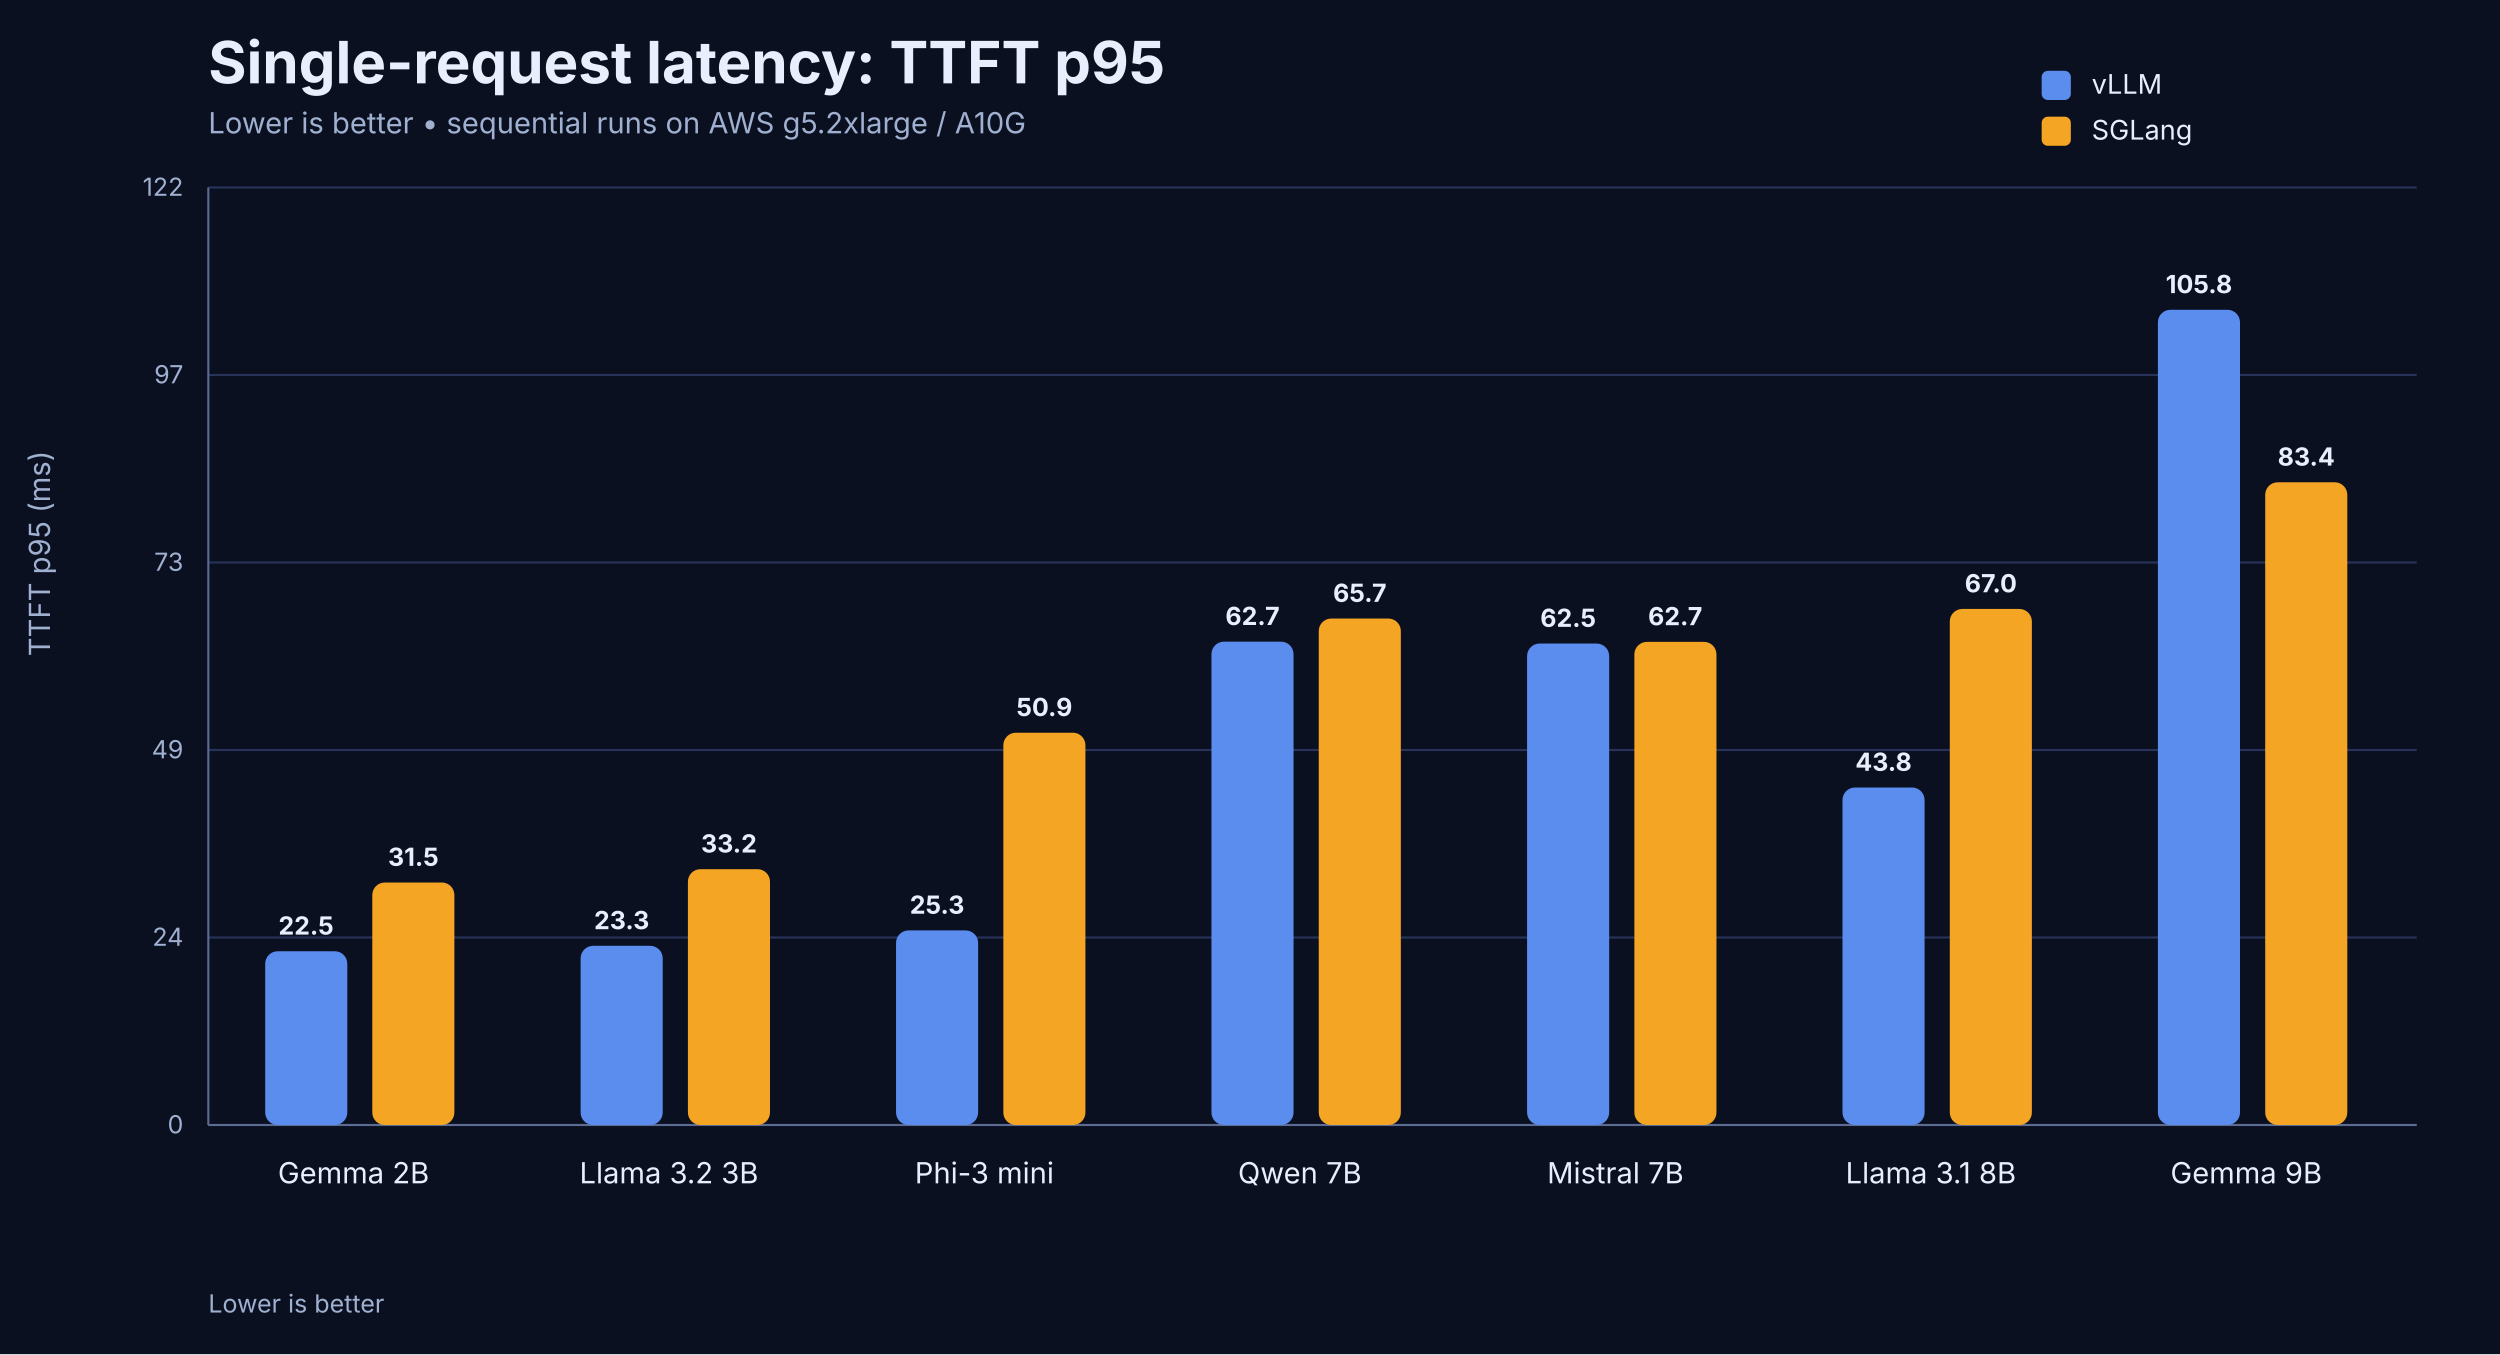
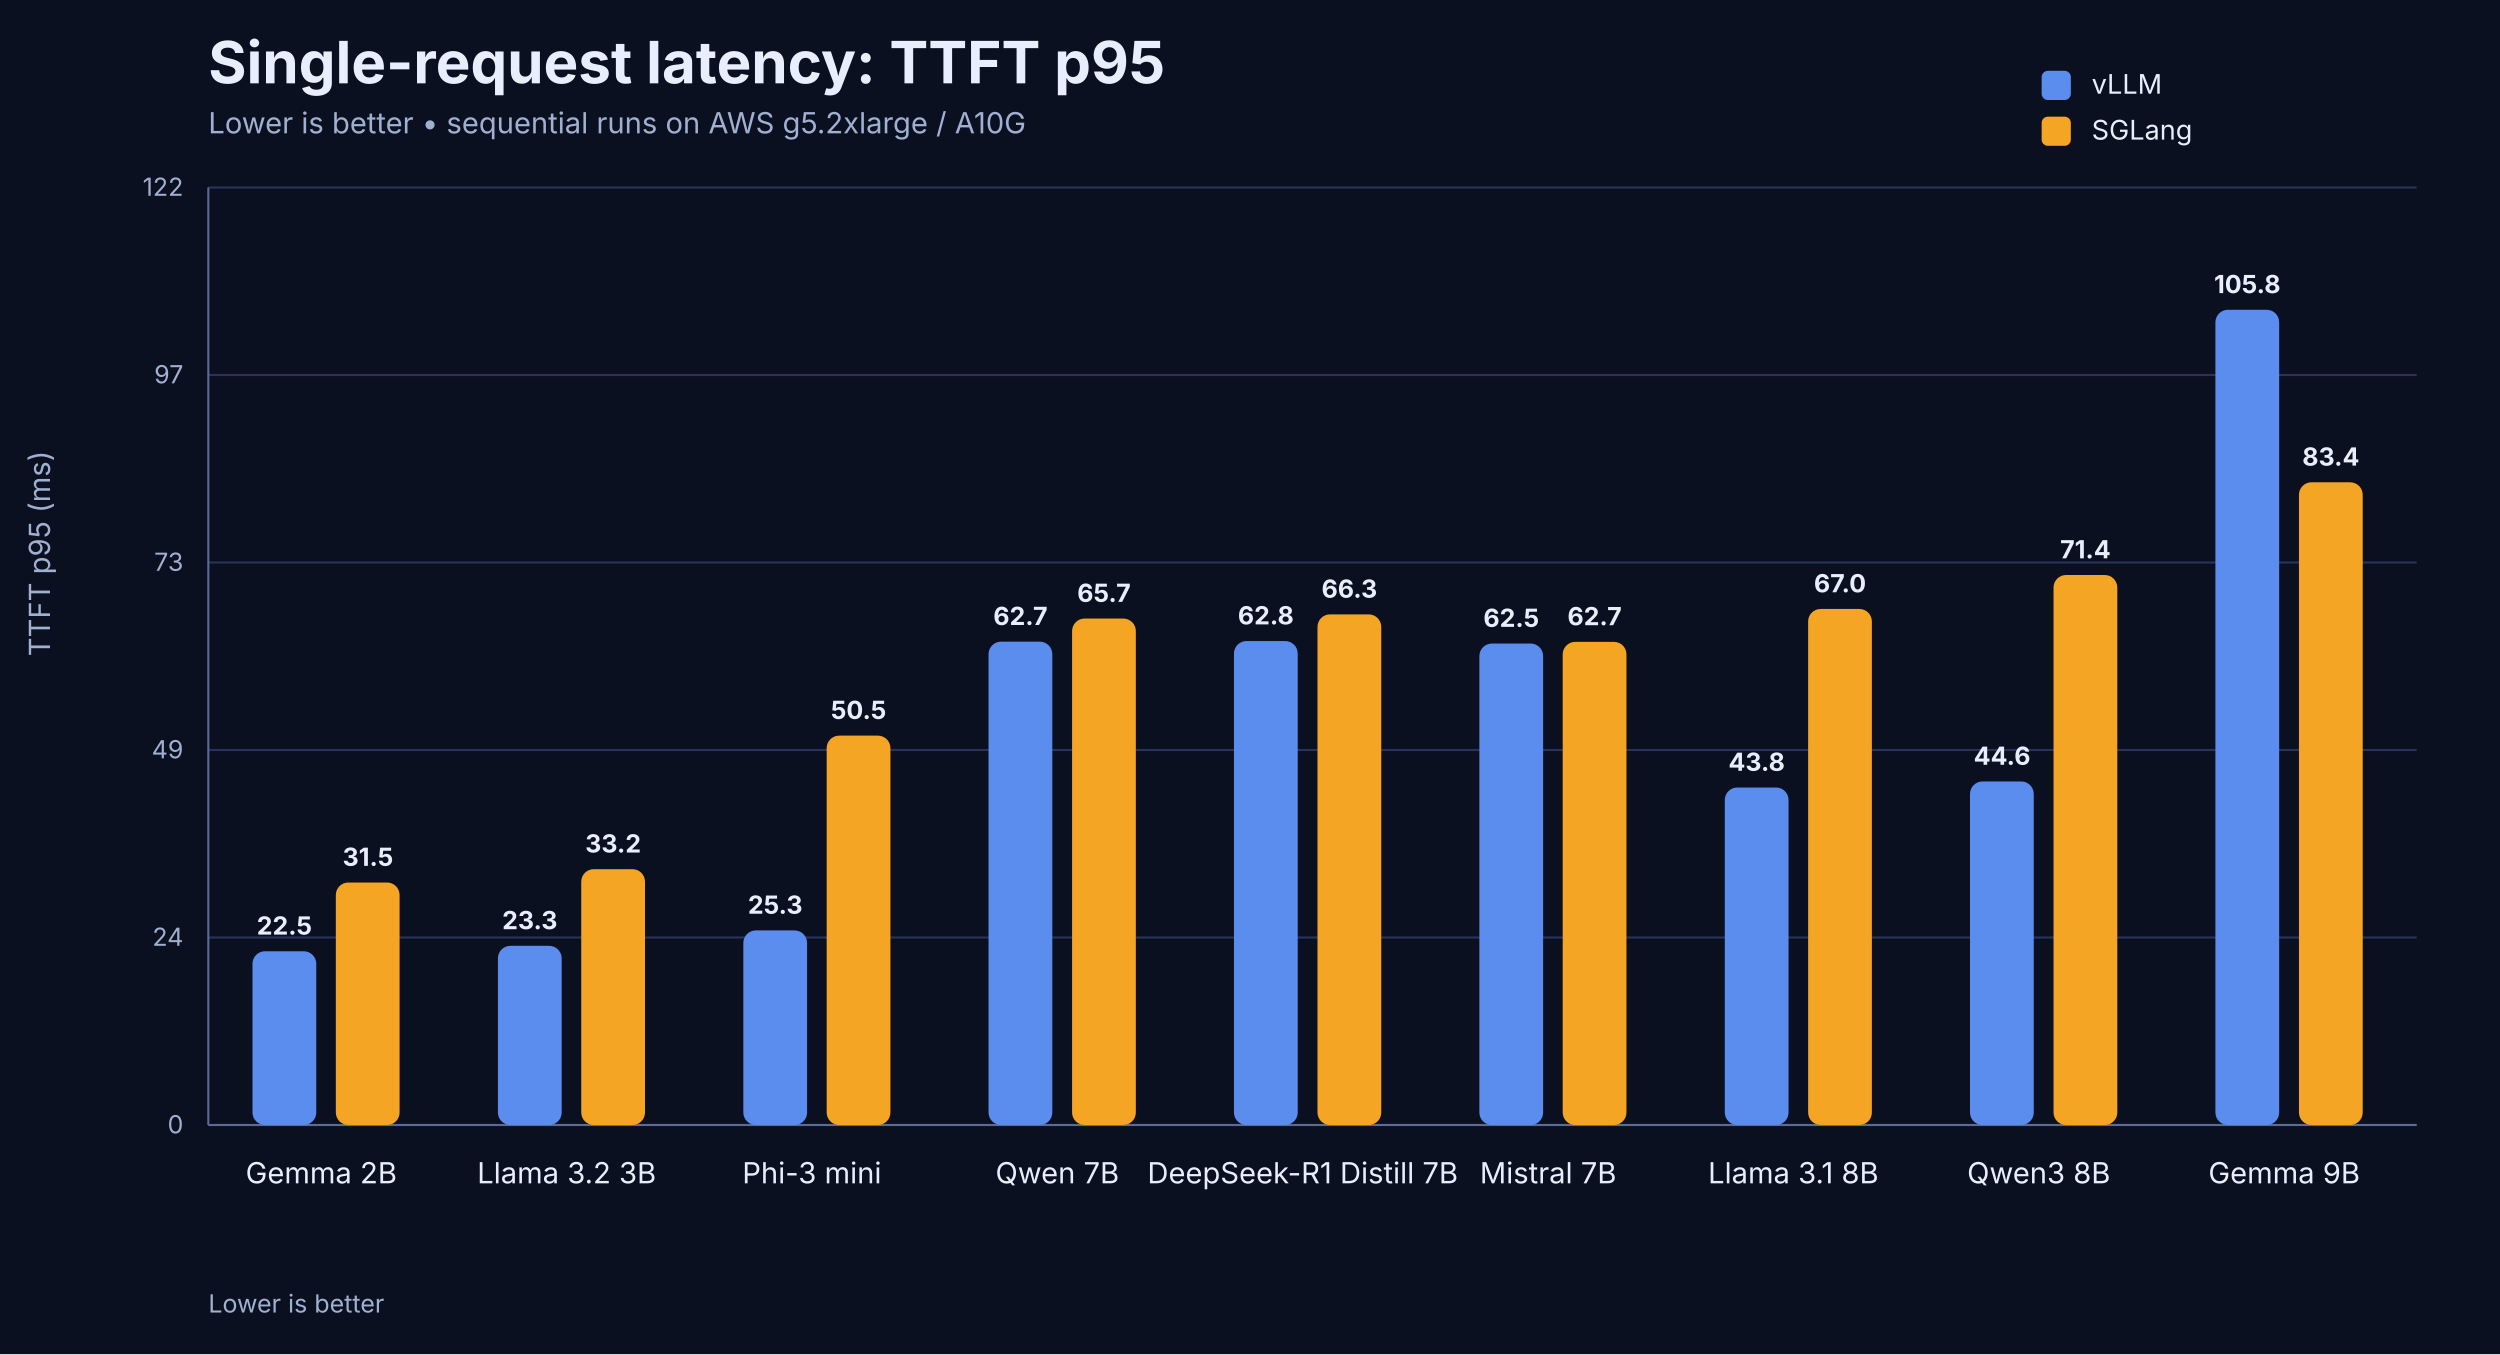
<svg xmlns="http://www.w3.org/2000/svg" width="1200" height="650" viewBox="0 0 1200 650">
  <style>text{font-family:system-ui,-apple-system,sans-serif;fill:#e8eefc}.muted{fill:#9fb0d0}.small{font-size:12px}.label{font-size:14px}.title{font-size:28px;font-weight:700}.subtitle{font-size:14px}.axis{stroke:#5c6b91;stroke-width:1}.grid{stroke:#27335a;stroke-width:1}.value{font-size:12px;font-weight:700}.legend{font-size:13px}</style>
  <rect width="1200" height="650" fill="#0b1020" />
  <text x="100" y="40" class="title">Single-request latency: TTFT p95</text>
  <text x="100" y="64" class="subtitle muted">Lower is better • sequential runs on AWS g5.2xlarge / A10G</text>
  <line x1="100" y1="540.0" x2="1160" y2="540.0" class="grid" />
  <text x="88" y="544.0" text-anchor="end" class="small muted">0</text>
  <line x1="100" y1="450.0" x2="1160" y2="450.0" class="grid" />
  <text x="88" y="454.0" text-anchor="end" class="small muted">24</text>
  <line x1="100" y1="360.0" x2="1160" y2="360.0" class="grid" />
  <text x="88" y="364.0" text-anchor="end" class="small muted">49</text>
  <line x1="100" y1="270.0" x2="1160" y2="270.0" class="grid" />
  <text x="88" y="274.0" text-anchor="end" class="small muted">73</text>
  <line x1="100" y1="180.0" x2="1160" y2="180.0" class="grid" />
  <text x="88" y="184.0" text-anchor="end" class="small muted">97</text>
  <line x1="100" y1="90.0" x2="1160" y2="90.0" class="grid" />
  <text x="88" y="94.0" text-anchor="end" class="small muted">122</text>
  <line x1="100" y1="90" x2="100" y2="540" class="axis" />
  <line x1="100" y1="540" x2="1160" y2="540" class="axis" />
-   <rect x="127.3" y="456.6" width="39.4" height="83.4" rx="6" fill="#5B8DEF" />
-   <text x="146.9" y="448.6" text-anchor="middle" class="value">22.5</text>
-   <rect x="178.7" y="423.6" width="39.4" height="116.4" rx="6" fill="#F5A524" />
-   <text x="198.4" y="415.6" text-anchor="middle" class="value">31.5</text>
-   <text x="169.7" y="568" text-anchor="middle" class="label">Gemma 2B</text>
-   <rect x="278.7" y="454.0" width="39.4" height="86.0" rx="6" fill="#5B8DEF" />
-   <text x="298.4" y="446.0" text-anchor="middle" class="value">23.3</text>
-   <rect x="330.2" y="417.2" width="39.4" height="122.8" rx="6" fill="#F5A524" />
-   <text x="349.9" y="409.2" text-anchor="middle" class="value">33.2</text>
-   <text x="321.1" y="568" text-anchor="middle" class="label">Llama 3.2 3B</text>
-   <rect x="430.1" y="446.6" width="39.4" height="93.4" rx="6" fill="#5B8DEF" />
-   <text x="449.8" y="438.6" text-anchor="middle" class="value">25.3</text>
-   <rect x="481.6" y="351.7" width="39.4" height="188.3" rx="6" fill="#F5A524" />
-   <text x="501.3" y="343.7" text-anchor="middle" class="value">50.9</text>
-   <text x="472.5" y="568" text-anchor="middle" class="label">Phi-3 mini</text>
-   <rect x="581.5" y="308.0" width="39.4" height="232.0" rx="6" fill="#5B8DEF" />
-   <text x="601.2" y="300.0" text-anchor="middle" class="value">62.7</text>
-   <rect x="633.0" y="296.9" width="39.4" height="243.1" rx="6" fill="#F5A524" />
-   <text x="652.7" y="288.9" text-anchor="middle" class="value">65.7</text>
-   <text x="623.9" y="568" text-anchor="middle" class="label">Qwen 7B</text>
-   <rect x="733.0" y="308.9" width="39.4" height="231.1" rx="6" fill="#5B8DEF" />
-   <text x="752.7" y="300.9" text-anchor="middle" class="value">62.5</text>
-   <rect x="784.5" y="308.1" width="39.4" height="231.9" rx="6" fill="#F5A524" />
-   <text x="804.1" y="300.1" text-anchor="middle" class="value">62.7</text>
-   <text x="775.4" y="568" text-anchor="middle" class="label">Mistral 7B</text>
-   <rect x="884.4" y="378.0" width="39.4" height="162.0" rx="6" fill="#5B8DEF" />
-   <text x="904.1" y="370.0" text-anchor="middle" class="value">43.8</text>
-   <rect x="935.9" y="292.3" width="39.4" height="247.7" rx="6" fill="#F5A524" />
-   <text x="955.6" y="284.3" text-anchor="middle" class="value">67.0</text>
-   <text x="926.8" y="568" text-anchor="middle" class="label">Llama 3.1 8B</text>
-   <rect x="1035.8" y="148.7" width="39.4" height="391.3" rx="6" fill="#5B8DEF" />
-   <text x="1055.5" y="140.7" text-anchor="middle" class="value">105.8</text>
-   <rect x="1087.3" y="231.5" width="39.4" height="308.5" rx="6" fill="#F5A524" />
-   <text x="1107.0" y="223.5" text-anchor="middle" class="value">83.4</text>
-   <text x="1078.2" y="568" text-anchor="middle" class="label">Gemma 9B</text>
+   <rect x="121.2" y="456.6" width="30.6" height="83.4" rx="6" fill="#5B8DEF" />
+   <text x="136.5" y="448.6" text-anchor="middle" class="value">22.5</text>
+   <rect x="161.2" y="423.6" width="30.6" height="116.4" rx="6" fill="#F5A524" />
+   <text x="176.6" y="415.6" text-anchor="middle" class="value">31.5</text>
+   <text x="154.2" y="568" text-anchor="middle" class="label">Gemma 2B</text>
+   <rect x="239.0" y="454.0" width="30.6" height="86.0" rx="6" fill="#5B8DEF" />
+   <text x="254.3" y="446.0" text-anchor="middle" class="value">23.3</text>
+   <rect x="279.0" y="417.2" width="30.6" height="122.8" rx="6" fill="#F5A524" />
+   <text x="294.3" y="409.2" text-anchor="middle" class="value">33.2</text>
+   <text x="272.0" y="568" text-anchor="middle" class="label">Llama 3.2 3B</text>
+   <rect x="356.8" y="446.6" width="30.6" height="93.4" rx="6" fill="#5B8DEF" />
+   <text x="372.1" y="438.6" text-anchor="middle" class="value">25.3</text>
+   <rect x="396.8" y="353.1" width="30.6" height="186.9" rx="6" fill="#F5A524" />
+   <text x="412.1" y="345.1" text-anchor="middle" class="value">50.5</text>
+   <text x="389.7" y="568" text-anchor="middle" class="label">Phi-3 mini</text>
+   <rect x="474.5" y="308.0" width="30.6" height="232.0" rx="6" fill="#5B8DEF" />
+   <text x="489.8" y="300.0" text-anchor="middle" class="value">62.7</text>
+   <rect x="514.6" y="296.9" width="30.6" height="243.1" rx="6" fill="#F5A524" />
+   <text x="529.9" y="288.9" text-anchor="middle" class="value">65.7</text>
+   <text x="507.5" y="568" text-anchor="middle" class="label">Qwen 7B</text>
+   <rect x="592.3" y="307.7" width="30.6" height="232.3" rx="6" fill="#5B8DEF" />
+   <text x="607.6" y="299.7" text-anchor="middle" class="value">62.8</text>
+   <rect x="632.4" y="294.9" width="30.6" height="245.1" rx="6" fill="#F5A524" />
+   <text x="647.7" y="286.9" text-anchor="middle" class="value">66.3</text>
+   <text x="625.3" y="568" text-anchor="middle" class="label">DeepSeek-R1 Distill 7B</text>
+   <rect x="710.1" y="308.9" width="30.6" height="231.1" rx="6" fill="#5B8DEF" />
+   <text x="725.4" y="300.9" text-anchor="middle" class="value">62.5</text>
+   <rect x="750.1" y="308.1" width="30.6" height="231.9" rx="6" fill="#F5A524" />
+   <text x="765.4" y="300.1" text-anchor="middle" class="value">62.7</text>
+   <text x="743.1" y="568" text-anchor="middle" class="label">Mistral 7B</text>
+   <rect x="827.9" y="378.0" width="30.6" height="162.0" rx="6" fill="#5B8DEF" />
+   <text x="843.2" y="370.0" text-anchor="middle" class="value">43.8</text>
+   <rect x="867.9" y="292.3" width="30.6" height="247.7" rx="6" fill="#F5A524" />
+   <text x="883.2" y="284.3" text-anchor="middle" class="value">67.0</text>
+   <text x="860.8" y="568" text-anchor="middle" class="label">Llama 3.1 8B</text>
+   <rect x="945.6" y="375.1" width="30.6" height="164.9" rx="6" fill="#5B8DEF" />
+   <text x="961.0" y="367.1" text-anchor="middle" class="value">44.6</text>
+   <rect x="985.7" y="276.0" width="30.6" height="264.0" rx="6" fill="#F5A524" />
+   <text x="1001.0" y="268.0" text-anchor="middle" class="value">71.4</text>
+   <text x="978.6" y="568" text-anchor="middle" class="label">Qwen3 8B</text>
+   <rect x="1063.4" y="148.7" width="30.6" height="391.3" rx="6" fill="#5B8DEF" />
+   <text x="1078.7" y="140.7" text-anchor="middle" class="value">105.8</text>
+   <rect x="1103.5" y="231.5" width="30.6" height="308.5" rx="6" fill="#F5A524" />
+   <text x="1118.8" y="223.5" text-anchor="middle" class="value">83.4</text>
+   <text x="1096.4" y="568" text-anchor="middle" class="label">Gemma 9B</text>
  <rect x="980" y="34" width="14" height="14" rx="3" fill="#5B8DEF" />
  <text x="1004" y="45" class="legend">vLLM</text>
  <rect x="980" y="56" width="14" height="14" rx="3" fill="#F5A524" />
  <text x="1004" y="67" class="legend">SGLang</text>
  <text x="24" y="315.0" transform="rotate(-90 24 315.0)" class="label muted">TTFT p95 (ms)</text>
  <text x="100" y="630" class="small muted">Lower is better</text>
</svg>
